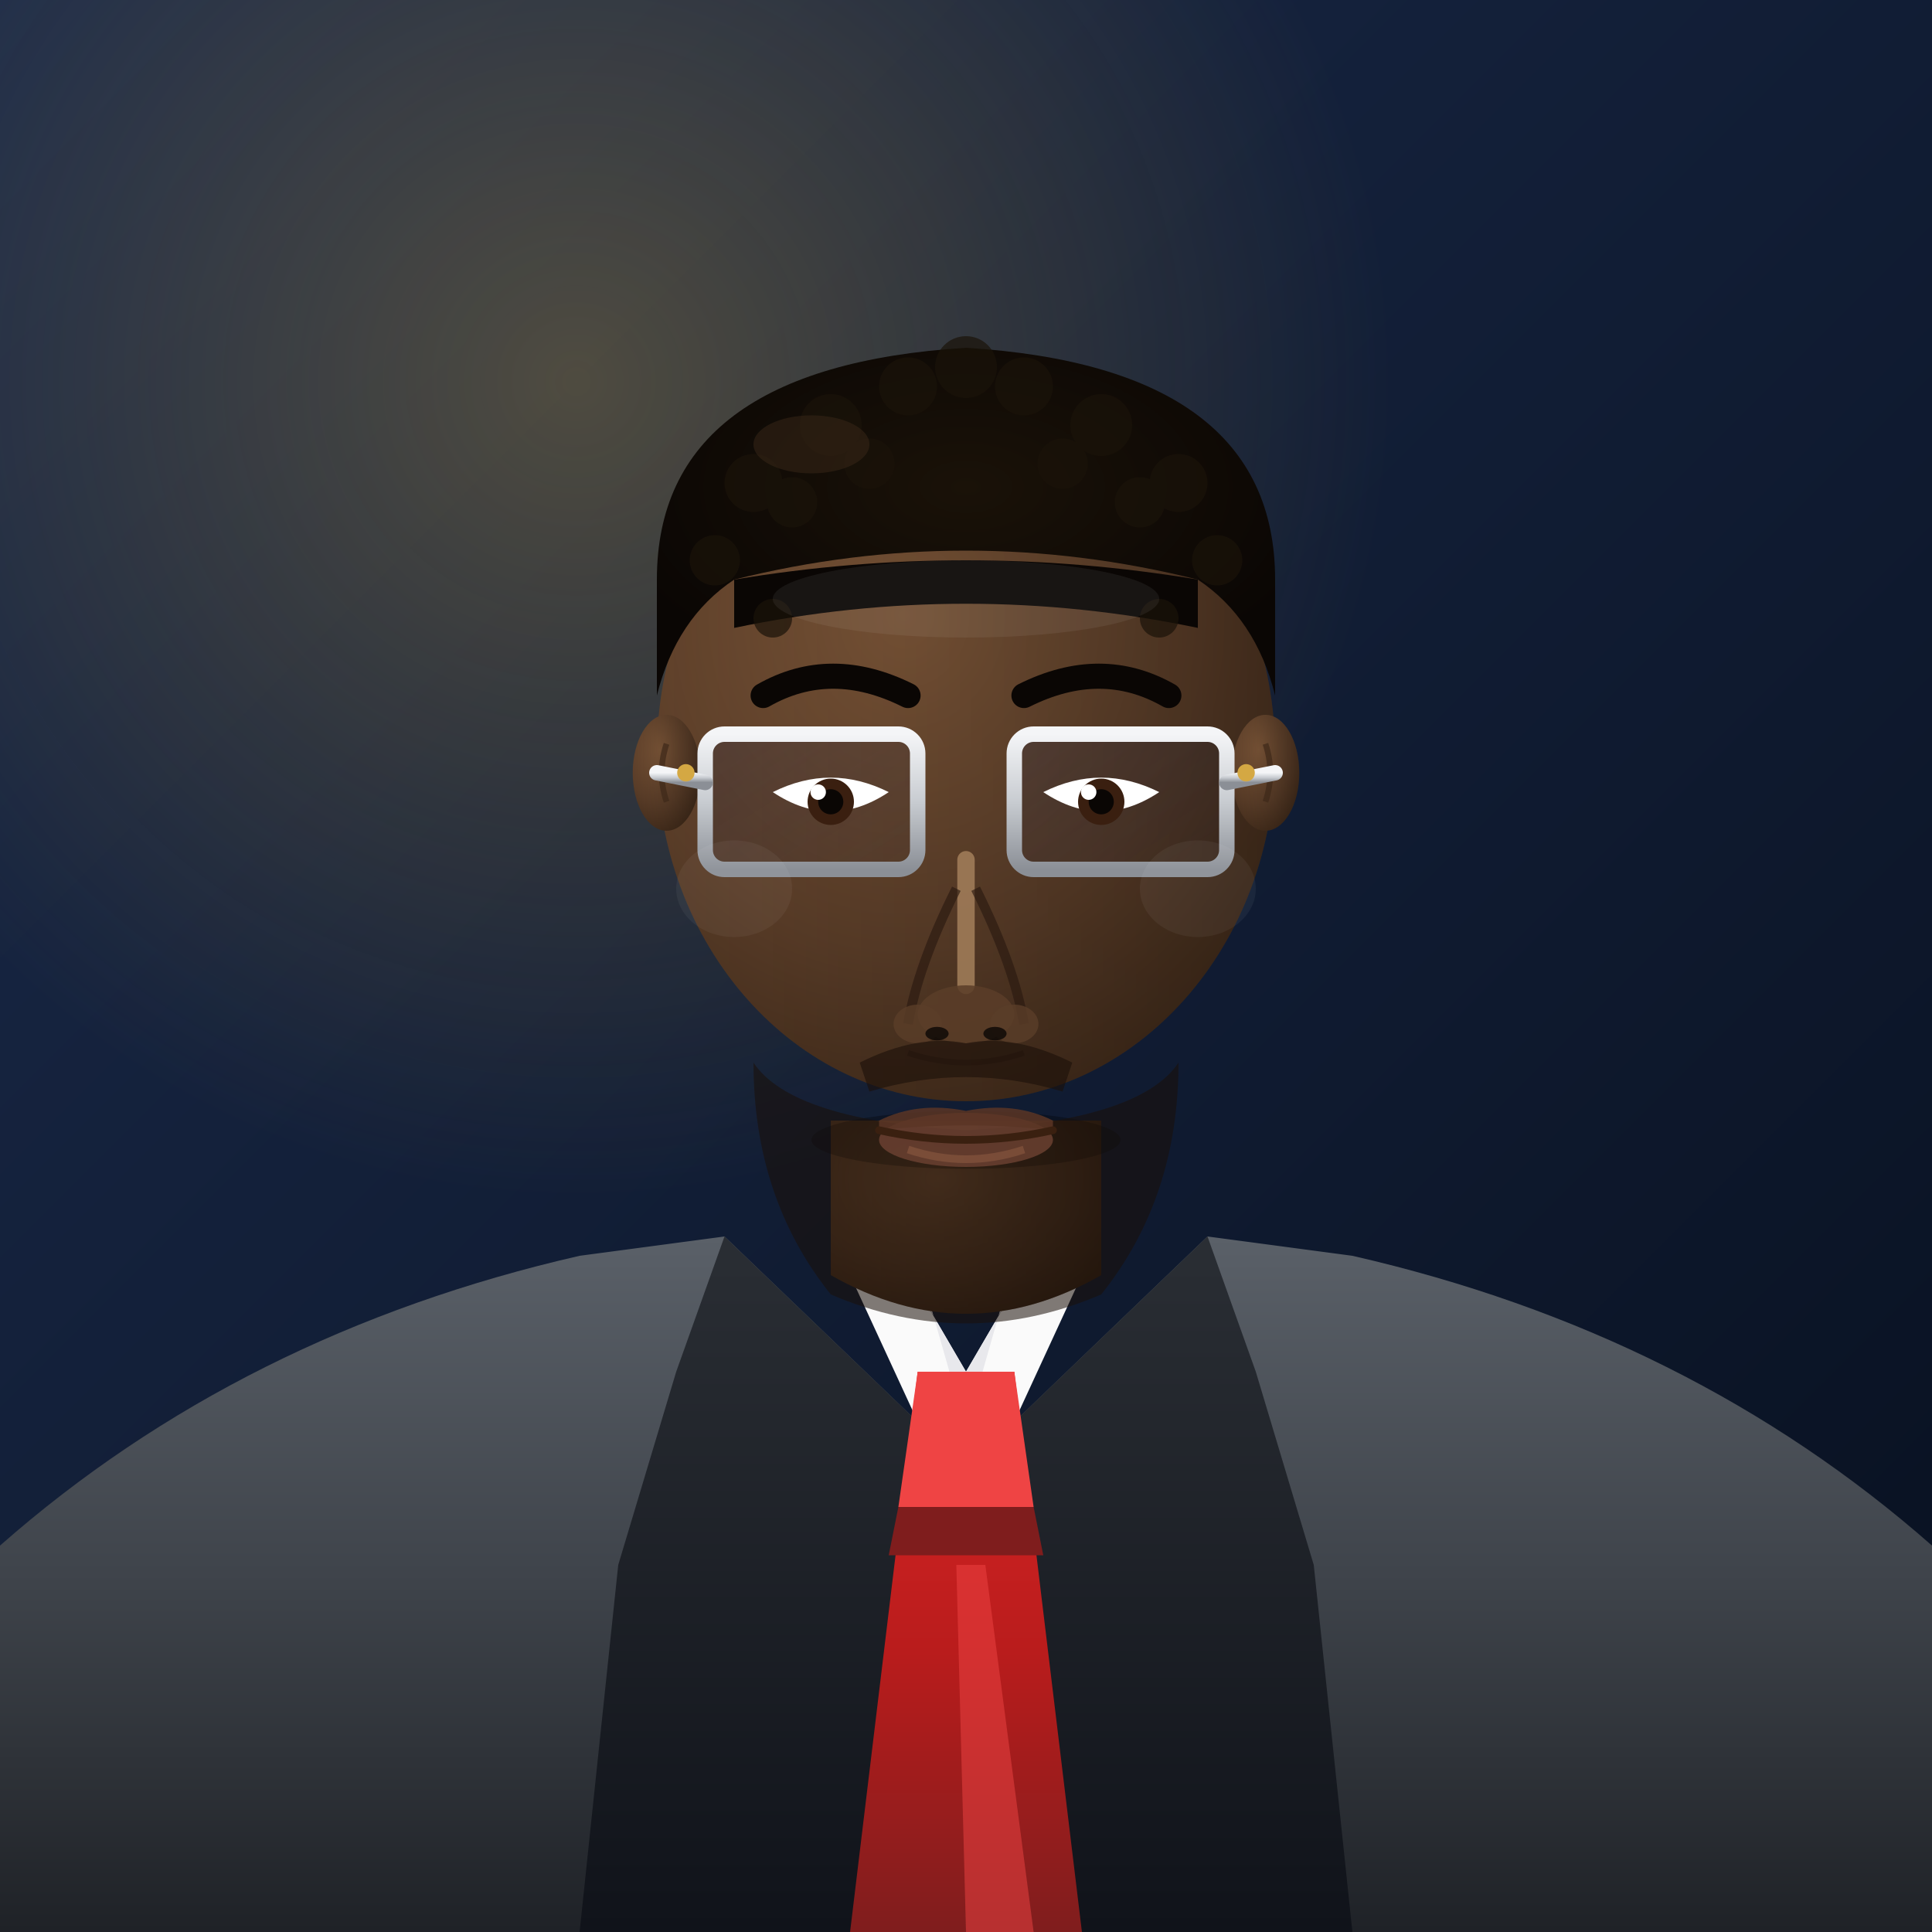
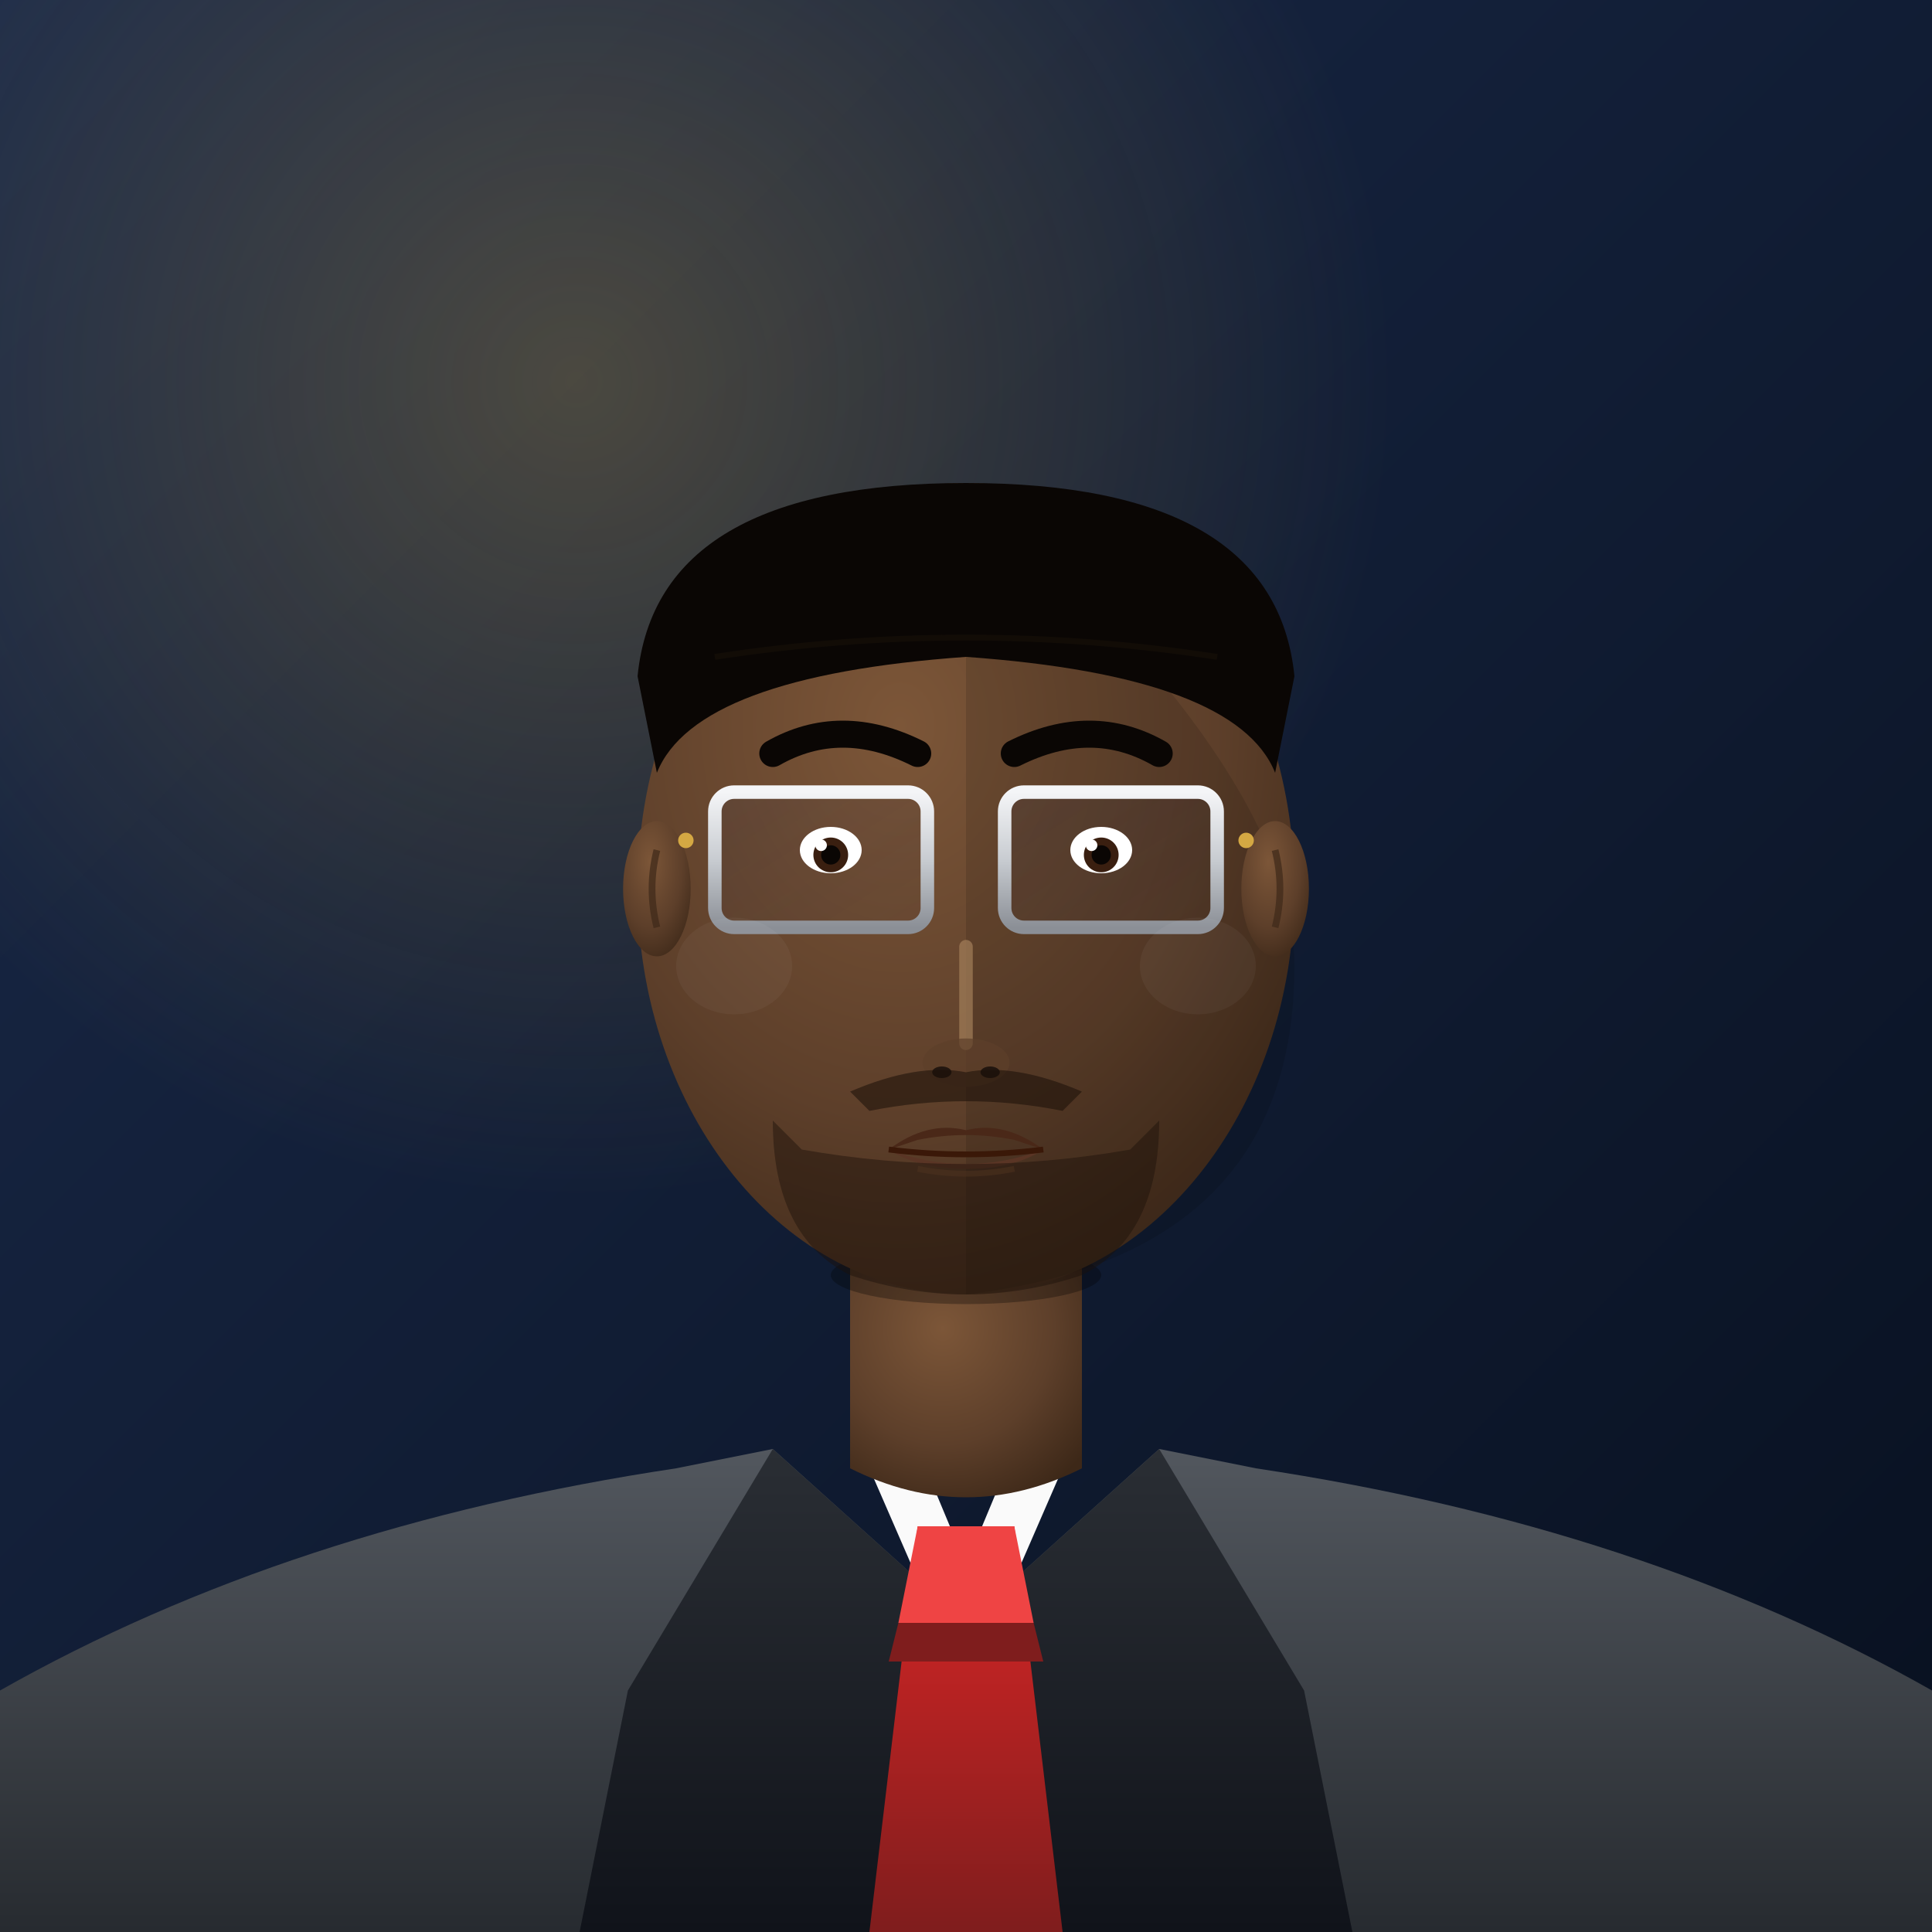
<svg xmlns="http://www.w3.org/2000/svg" viewBox="0 0 200 200" preserveAspectRatio="xMidYMid slice">
  <defs>
    <linearGradient id="bg" x1="0%" y1="0%" x2="100%" y2="100%">
      <stop offset="0%" stop-color="#1a2a4a" />
      <stop offset="100%" stop-color="#08101f" />
    </linearGradient>
    <radialGradient id="warmGlow" cx="30%" cy="20%" r="70%">
-       <stop offset="0%" stop-color="#d4a843" stop-opacity="0.3" />
+       <stop offset="0%" stop-color="#d4a843" stop-opacity="0.28" />
      <stop offset="60%" stop-color="#d4a843" stop-opacity="0" />
    </radialGradient>
    <radialGradient id="skin" cx="40%" cy="30%" r="80%">
      <stop offset="0%" stop-color="#7c5638" />
-       <stop offset="60%" stop-color="#5a3d28" />
+       <stop offset="60%" stop-color="#5d3f2a" />
      <stop offset="100%" stop-color="#3d2818" />
    </radialGradient>
-     <linearGradient id="skinShade" x1="0%" y1="0%" x2="100%" y2="0%">
-       <stop offset="0%" stop-color="#000" stop-opacity="0" />
-       <stop offset="100%" stop-color="#000" stop-opacity="0.22" />
-     </linearGradient>
    <linearGradient id="suit" x1="0%" y1="0%" x2="0%" y2="100%">
-       <stop offset="0%" stop-color="#5a6068" />
-       <stop offset="50%" stop-color="#3e434a" />
-       <stop offset="100%" stop-color="#1f2227" />
+       <stop offset="0%" stop-color="#52575e" />
+       <stop offset="100%" stop-color="#272b30" />
    </linearGradient>
    <linearGradient id="lapel" x1="0%" y1="0%" x2="0%" y2="100%">
      <stop offset="0%" stop-color="#2a2e34" />
      <stop offset="100%" stop-color="#10131a" />
    </linearGradient>
    <linearGradient id="tie" x1="0%" y1="0%" x2="0%" y2="100%">
      <stop offset="0%" stop-color="#dc2626" />
-       <stop offset="50%" stop-color="#b91c1c" />
      <stop offset="100%" stop-color="#7f1d1d" />
    </linearGradient>
-     <radialGradient id="afroHair" cx="50%" cy="40%" r="60%">
-       <stop offset="0%" stop-color="#1a1208" />
-       <stop offset="100%" stop-color="#0a0604" />
-     </radialGradient>
    <linearGradient id="silver" x1="0%" y1="0%" x2="0%" y2="100%">
      <stop offset="0%" stop-color="#f4f5f7" />
      <stop offset="50%" stop-color="#c8ccd1" />
      <stop offset="100%" stop-color="#8b8f96" />
    </linearGradient>
    <linearGradient id="glass" x1="0%" y1="0%" x2="100%" y2="100%">
-       <stop offset="0%" stop-color="#1a2c5b" stop-opacity="0.18" />
-       <stop offset="100%" stop-color="#0f1c3f" stop-opacity="0.06" />
+       <stop offset="0%" stop-color="#1a2c5b" stop-opacity="0.12" />
+       <stop offset="100%" stop-color="#0f1c3f" stop-opacity="0.04" />
    </linearGradient>
  </defs>
  <rect width="200" height="200" fill="url(#bg)" />
  <rect width="200" height="200" fill="url(#warmGlow)" />
-   <path d="M 0 200            L 0 160            Q 25 138, 60 130            L 75 128            L 100 152            L 125 128            L 140 130            Q 175 138, 200 160            L 200 200 Z" fill="url(#suit)" />
-   <path d="M 75 128 L 100 152 L 92 200 L 60 200 L 64 162 L 70 142 Z" fill="url(#lapel)" />
-   <path d="M 125 128 L 100 152 L 108 200 L 140 200 L 136 162 L 130 142 Z" fill="url(#lapel)" />
-   <path d="M 88 132 L 100 158 L 112 132 L 107 130 L 100 142 L 93 130 Z" fill="#fafafa" />
-   <path d="M 93 130 L 100 142 L 107 130 L 104 134 L 100 148 L 96 134 Z" fill="#e8e8ec" />
-   <path d="M 95 142 L 105 142 L 112 200 L 88 200 Z" fill="url(#tie)" />
-   <path d="M 95 142 L 105 142 L 107 156 L 93 156 Z" fill="#ef4444" />
-   <path d="M 93 156 L 107 156 L 108 161 L 92 161 Z" fill="#7f1d1d" />
-   <path d="M 99 162 L 102 162 L 107 200 L 100 200 Z" fill="#ef4444" opacity="0.5" />
-   <path d="M 86 116 L 86 132 Q 100 140, 114 132 L 114 116 Z" fill="url(#skin)" />
-   <path d="M 86 116 L 86 132 Q 100 140, 114 132 L 114 116 Z" fill="url(#skinShade)" />
-   <ellipse cx="100" cy="118" rx="16" ry="3" fill="#000" opacity="0.3" />
-   <ellipse cx="100" cy="78" rx="32" ry="36" fill="url(#skin)" />
-   <ellipse cx="100" cy="78" rx="32" ry="36" fill="url(#skinShade)" />
-   <ellipse cx="69" cy="80" rx="3.5" ry="6" fill="url(#skin)" />
-   <ellipse cx="131" cy="80" rx="3.5" ry="6" fill="url(#skin)" />
-   <ellipse cx="69" cy="80" rx="3.5" ry="6" fill="url(#skinShade)" />
-   <ellipse cx="131" cy="80" rx="3.5" ry="6" fill="url(#skinShade)" />
-   <path d="M 69 77 Q 68 80, 69 83" stroke="#3d2818" stroke-width="0.6" fill="none" opacity="0.7" />
-   <path d="M 131 77 Q 132 80, 131 83" stroke="#3d2818" stroke-width="0.6" fill="none" opacity="0.7" />
-   <path d="M 68 60            Q 68 38, 100 36            Q 132 38, 132 60            L 132 72            Q 130 64, 124 60            Q 100 54, 76 60            Q 70 64, 68 72 Z" fill="url(#afroHair)" />
-   <path d="M 76 60 Q 100 56, 124 60 L 124 65 Q 100 60, 76 65 Z" fill="#0a0604" />
-   <g fill="#1a1208" opacity="0.7">
-     <circle cx="78" cy="50" r="3" />
-     <circle cx="86" cy="44" r="3.2" />
-     <circle cx="94" cy="40" r="3" />
-     <circle cx="100" cy="38" r="3.2" />
-     <circle cx="106" cy="40" r="3" />
-     <circle cx="114" cy="44" r="3.2" />
-     <circle cx="122" cy="50" r="3" />
-     <circle cx="74" cy="58" r="2.6" />
-     <circle cx="82" cy="52" r="2.6" />
-     <circle cx="90" cy="48" r="2.6" />
-     <circle cx="110" cy="48" r="2.6" />
-     <circle cx="118" cy="52" r="2.6" />
-     <circle cx="126" cy="58" r="2.6" />
-     <circle cx="80" cy="64" r="2" />
-     <circle cx="120" cy="64" r="2" />
-   </g>
-   <ellipse cx="84" cy="46" rx="6" ry="3" fill="#3a2818" opacity="0.5" />
-   <path d="M 79 72 Q 86 68, 94 72" stroke="#0a0604" stroke-width="2.6" fill="none" stroke-linecap="round" />
-   <path d="M 106 72 Q 114 68, 121 72" stroke="#0a0604" stroke-width="2.6" fill="none" stroke-linecap="round" />
-   <rect x="73" y="76" width="22" height="14" rx="2" fill="url(#glass)" />
-   <rect x="105" y="76" width="22" height="14" rx="2" fill="url(#glass)" />
-   <path d="M 80 82 Q 86 79, 92 82 Q 86 86, 80 82 Z" fill="white" />
-   <path d="M 108 82 Q 114 79, 120 82 Q 114 86, 108 82 Z" fill="white" />
-   <circle cx="86" cy="83" r="2.4" fill="#3a1f10" />
-   <circle cx="114" cy="83" r="2.4" fill="#3a1f10" />
-   <circle cx="86" cy="83" r="1.3" fill="#0a0604" />
-   <circle cx="114" cy="83" r="1.3" fill="#0a0604" />
-   <circle cx="84.7" cy="82" r="0.8" fill="white" />
-   <circle cx="112.7" cy="82" r="0.8" fill="white" />
-   <rect x="73" y="76" width="22" height="14" rx="2" fill="none" stroke="url(#silver)" stroke-width="1.6" />
-   <rect x="105" y="76" width="22" height="14" rx="2" fill="none" stroke="url(#silver)" stroke-width="1.6" />
-   <path d="M 95 81 L 105 81" stroke="url(#silver)" stroke-width="1.6" stroke-linecap="round" />
-   <path d="M 73 81 L 68 80" stroke="url(#silver)" stroke-width="1.6" stroke-linecap="round" />
-   <path d="M 127 81 L 132 80" stroke="url(#silver)" stroke-width="1.6" stroke-linecap="round" />
-   <circle cx="71" cy="80" r="0.9" fill="#d4a843" />
-   <circle cx="129" cy="80" r="0.9" fill="#d4a843" />
-   <path d="M 100 89 L 100 102" stroke="#a37f5a" stroke-width="1.8" stroke-linecap="round" opacity="0.85" />
-   <path d="M 99 92 Q 95 100, 94 106" stroke="#2a1810" stroke-width="1" fill="none" opacity="0.65" />
-   <path d="M 101 92 Q 105 100, 106 106" stroke="#2a1810" stroke-width="1" fill="none" opacity="0.65" />
-   <ellipse cx="100" cy="105" rx="5" ry="3" fill="#5a3d28" opacity="0.85" />
-   <ellipse cx="95" cy="106" rx="2.5" ry="2" fill="#5a3d28" opacity="0.8" />
-   <ellipse cx="105" cy="106" rx="2.5" ry="2" fill="#5a3d28" opacity="0.8" />
-   <ellipse cx="97" cy="107" rx="1.2" ry="0.7" fill="#0a0604" opacity="0.8" />
-   <ellipse cx="103" cy="107" rx="1.2" ry="0.7" fill="#0a0604" opacity="0.8" />
-   <path d="M 94 109 Q 100 111, 106 109" stroke="#2a1810" stroke-width="0.6" fill="none" opacity="0.5" />
-   <path d="M 78 110 Q 78 124, 86 134 Q 100 140, 114 134 Q 122 124, 122 110 Q 118 116, 100 117 Q 82 116, 78 110 Z" fill="#1a0f08" opacity="0.55" />
-   <path d="M 89 110 Q 95 107, 100 108 Q 105 107, 111 110 L 110 113 Q 100 110, 90 113 Z" fill="#1a0f08" opacity="0.6" />
-   <ellipse cx="100" cy="118" rx="9" ry="2.8" fill="#6a4030" opacity="0.85" />
-   <path d="M 91 116 Q 95 114, 100 115 Q 105 114, 109 116 L 109 117 Q 100 116, 91 117 Z" fill="#5a3525" opacity="0.85" />
-   <path d="M 91 117 Q 100 119, 109 117" stroke="#3a2010" stroke-width="0.8" fill="none" stroke-linecap="round" />
-   <path d="M 94 119 Q 100 121, 106 119" stroke="#8a5840" stroke-width="0.8" fill="none" opacity="0.6" />
-   <ellipse cx="76" cy="92" rx="6" ry="5" fill="#fff" opacity="0.05" />
-   <ellipse cx="124" cy="92" rx="6" ry="5" fill="#fff" opacity="0.05" />
-   <ellipse cx="100" cy="62" rx="20" ry="4" fill="#fff" opacity="0.06" />
+   <path d="M 0 200            L 0 175            Q 30 158, 70 152            L 80 150            L 100 168            L 120 150            L 130 152            Q 170 158, 200 175            L 200 200 Z" fill="url(#suit)" />
+   <path d="M 80 150 L 100 168 L 95 200 L 60 200 L 65 175 Z" fill="url(#lapel)" />
+   <path d="M 120 150 L 100 168 L 105 200 L 140 200 L 135 175 Z" fill="url(#lapel)" />
+   <path d="M 90 152 L 100 175 L 110 152 L 105 150 L 100 162 L 95 150 Z" fill="#fafafa" />
+   <path d="M 95 158 L 105 158 L 110 200 L 90 200 Z" fill="url(#tie)" />
+   <path d="M 95 158 L 105 158 L 107 168 L 93 168 Z" fill="#ef4444" />
+   <path d="M 93 168 L 107 168 L 108 172 L 92 172 Z" fill="#7f1d1d" />
+   <path d="M 88 130 L 88 152 Q 100 158, 112 152 L 112 130 Z" fill="url(#skin)" />
+   <ellipse cx="100" cy="132" rx="14" ry="3" fill="#000" opacity="0.3" />
+   <ellipse cx="100" cy="92" rx="34" ry="42" fill="url(#skin)" />
+   <path d="M 100 50 Q 134 80, 134 100 Q 134 130, 100 134 L 100 50 Z" fill="#000" opacity="0.12" />
+   <ellipse cx="68" cy="92" rx="3.5" ry="7" fill="url(#skin)" />
+   <ellipse cx="132" cy="92" rx="3.5" ry="7" fill="url(#skin)" />
+   <path d="M 68 88 Q 67 92, 68 96" stroke="#3d2818" stroke-width="0.7" fill="none" opacity="0.7" />
+   <path d="M 132 88 Q 133 92, 132 96" stroke="#3d2818" stroke-width="0.7" fill="none" opacity="0.7" />
+   <path d="M 66 70            Q 68 50, 100 50            Q 132 50, 134 70            L 132 80            Q 128 70, 100 68            Q 72 70, 68 80 Z" fill="#0a0604" />
+   <path d="M 74 68 Q 100 64, 126 68" stroke="#1a1208" stroke-width="0.6" fill="none" opacity="0.5" />
+   <path d="M 80 78 Q 87 74, 95 78" stroke="#0a0604" stroke-width="2.8" fill="none" stroke-linecap="round" />
+   <path d="M 105 78 Q 113 74, 120 78" stroke="#0a0604" stroke-width="2.8" fill="none" stroke-linecap="round" />
+   <rect x="74" y="82" width="22" height="14" rx="2" fill="url(#glass)" />
+   <rect x="104" y="82" width="22" height="14" rx="2" fill="url(#glass)" />
+   <ellipse cx="86" cy="88" rx="3.2" ry="2.4" fill="white" />
+   <ellipse cx="114" cy="88" rx="3.2" ry="2.4" fill="white" />
+   <circle cx="86" cy="88.5" r="1.8" fill="#3a1f10" />
+   <circle cx="114" cy="88.5" r="1.8" fill="#3a1f10" />
+   <circle cx="86" cy="88.5" r="1" fill="#0a0604" />
+   <circle cx="114" cy="88.5" r="1" fill="#0a0604" />
+   <circle cx="85" cy="87.5" r="0.6" fill="white" />
+   <circle cx="113" cy="87.5" r="0.6" fill="white" />
+   <rect x="74" y="82" width="22" height="14" rx="2" fill="none" stroke="url(#silver)" stroke-width="1.4" />
+   <rect x="104" y="82" width="22" height="14" rx="2" fill="none" stroke="url(#silver)" stroke-width="1.4" />
+   <path d="M 96 87 L 104 87" stroke="url(#silver)" stroke-width="1.4" stroke-linecap="round" />
+   <path d="M 74 87 L 70 87" stroke="url(#silver)" stroke-width="1.4" stroke-linecap="round" />
+   <path d="M 126 87 L 130 87" stroke="url(#silver)" stroke-width="1.4" stroke-linecap="round" />
+   <circle cx="71" cy="87" r="0.8" fill="#d4a843" />
+   <circle cx="129" cy="87" r="0.8" fill="#d4a843" />
+   <path d="M 100 98 L 100 108" stroke="#a37f5a" stroke-width="1.4" stroke-linecap="round" opacity="0.7" />
+   <ellipse cx="100" cy="110" rx="4.5" ry="2.5" fill="#5d3f2a" opacity="0.7" />
+   <ellipse cx="97.5" cy="111" rx="1" ry="0.6" fill="#0a0604" opacity="0.7" />
+   <ellipse cx="102.5" cy="111" rx="1" ry="0.6" fill="#0a0604" opacity="0.7" />
+   <path d="M 92 119 Q 100 122, 108 119 Q 105 121, 100 121 Q 95 121, 92 119 Z" fill="#5a3525" />
+   <path d="M 92 119 Q 96 116, 100 117 Q 104 116, 108 119 L 105 118 Q 100 117, 95 118 Z" fill="#4a2818" />
+   <path d="M 92 119 Q 100 120, 108 119" stroke="#3a1808" stroke-width="0.6" fill="none" />
+   <path d="M 95 121 Q 100 122, 105 121" stroke="#7a4f30" stroke-width="0.6" fill="none" opacity="0.5" />
+   <path d="M 80 116            Q 80 128, 88 132            Q 100 136, 112 132            Q 120 128, 120 116            L 117 119            Q 100 122, 83 119 Z" fill="#1a0f08" opacity="0.45" />
+   <path d="M 88 113 Q 95 110, 100 111 Q 105 110, 112 113 L 110 115 Q 100 113, 90 115 Z" fill="#1a0f08" opacity="0.55" />
+   <ellipse cx="76" cy="100" rx="6" ry="5" fill="#fff" opacity="0.04" />
+   <ellipse cx="124" cy="100" rx="6" ry="5" fill="#fff" opacity="0.04" />
</svg>
